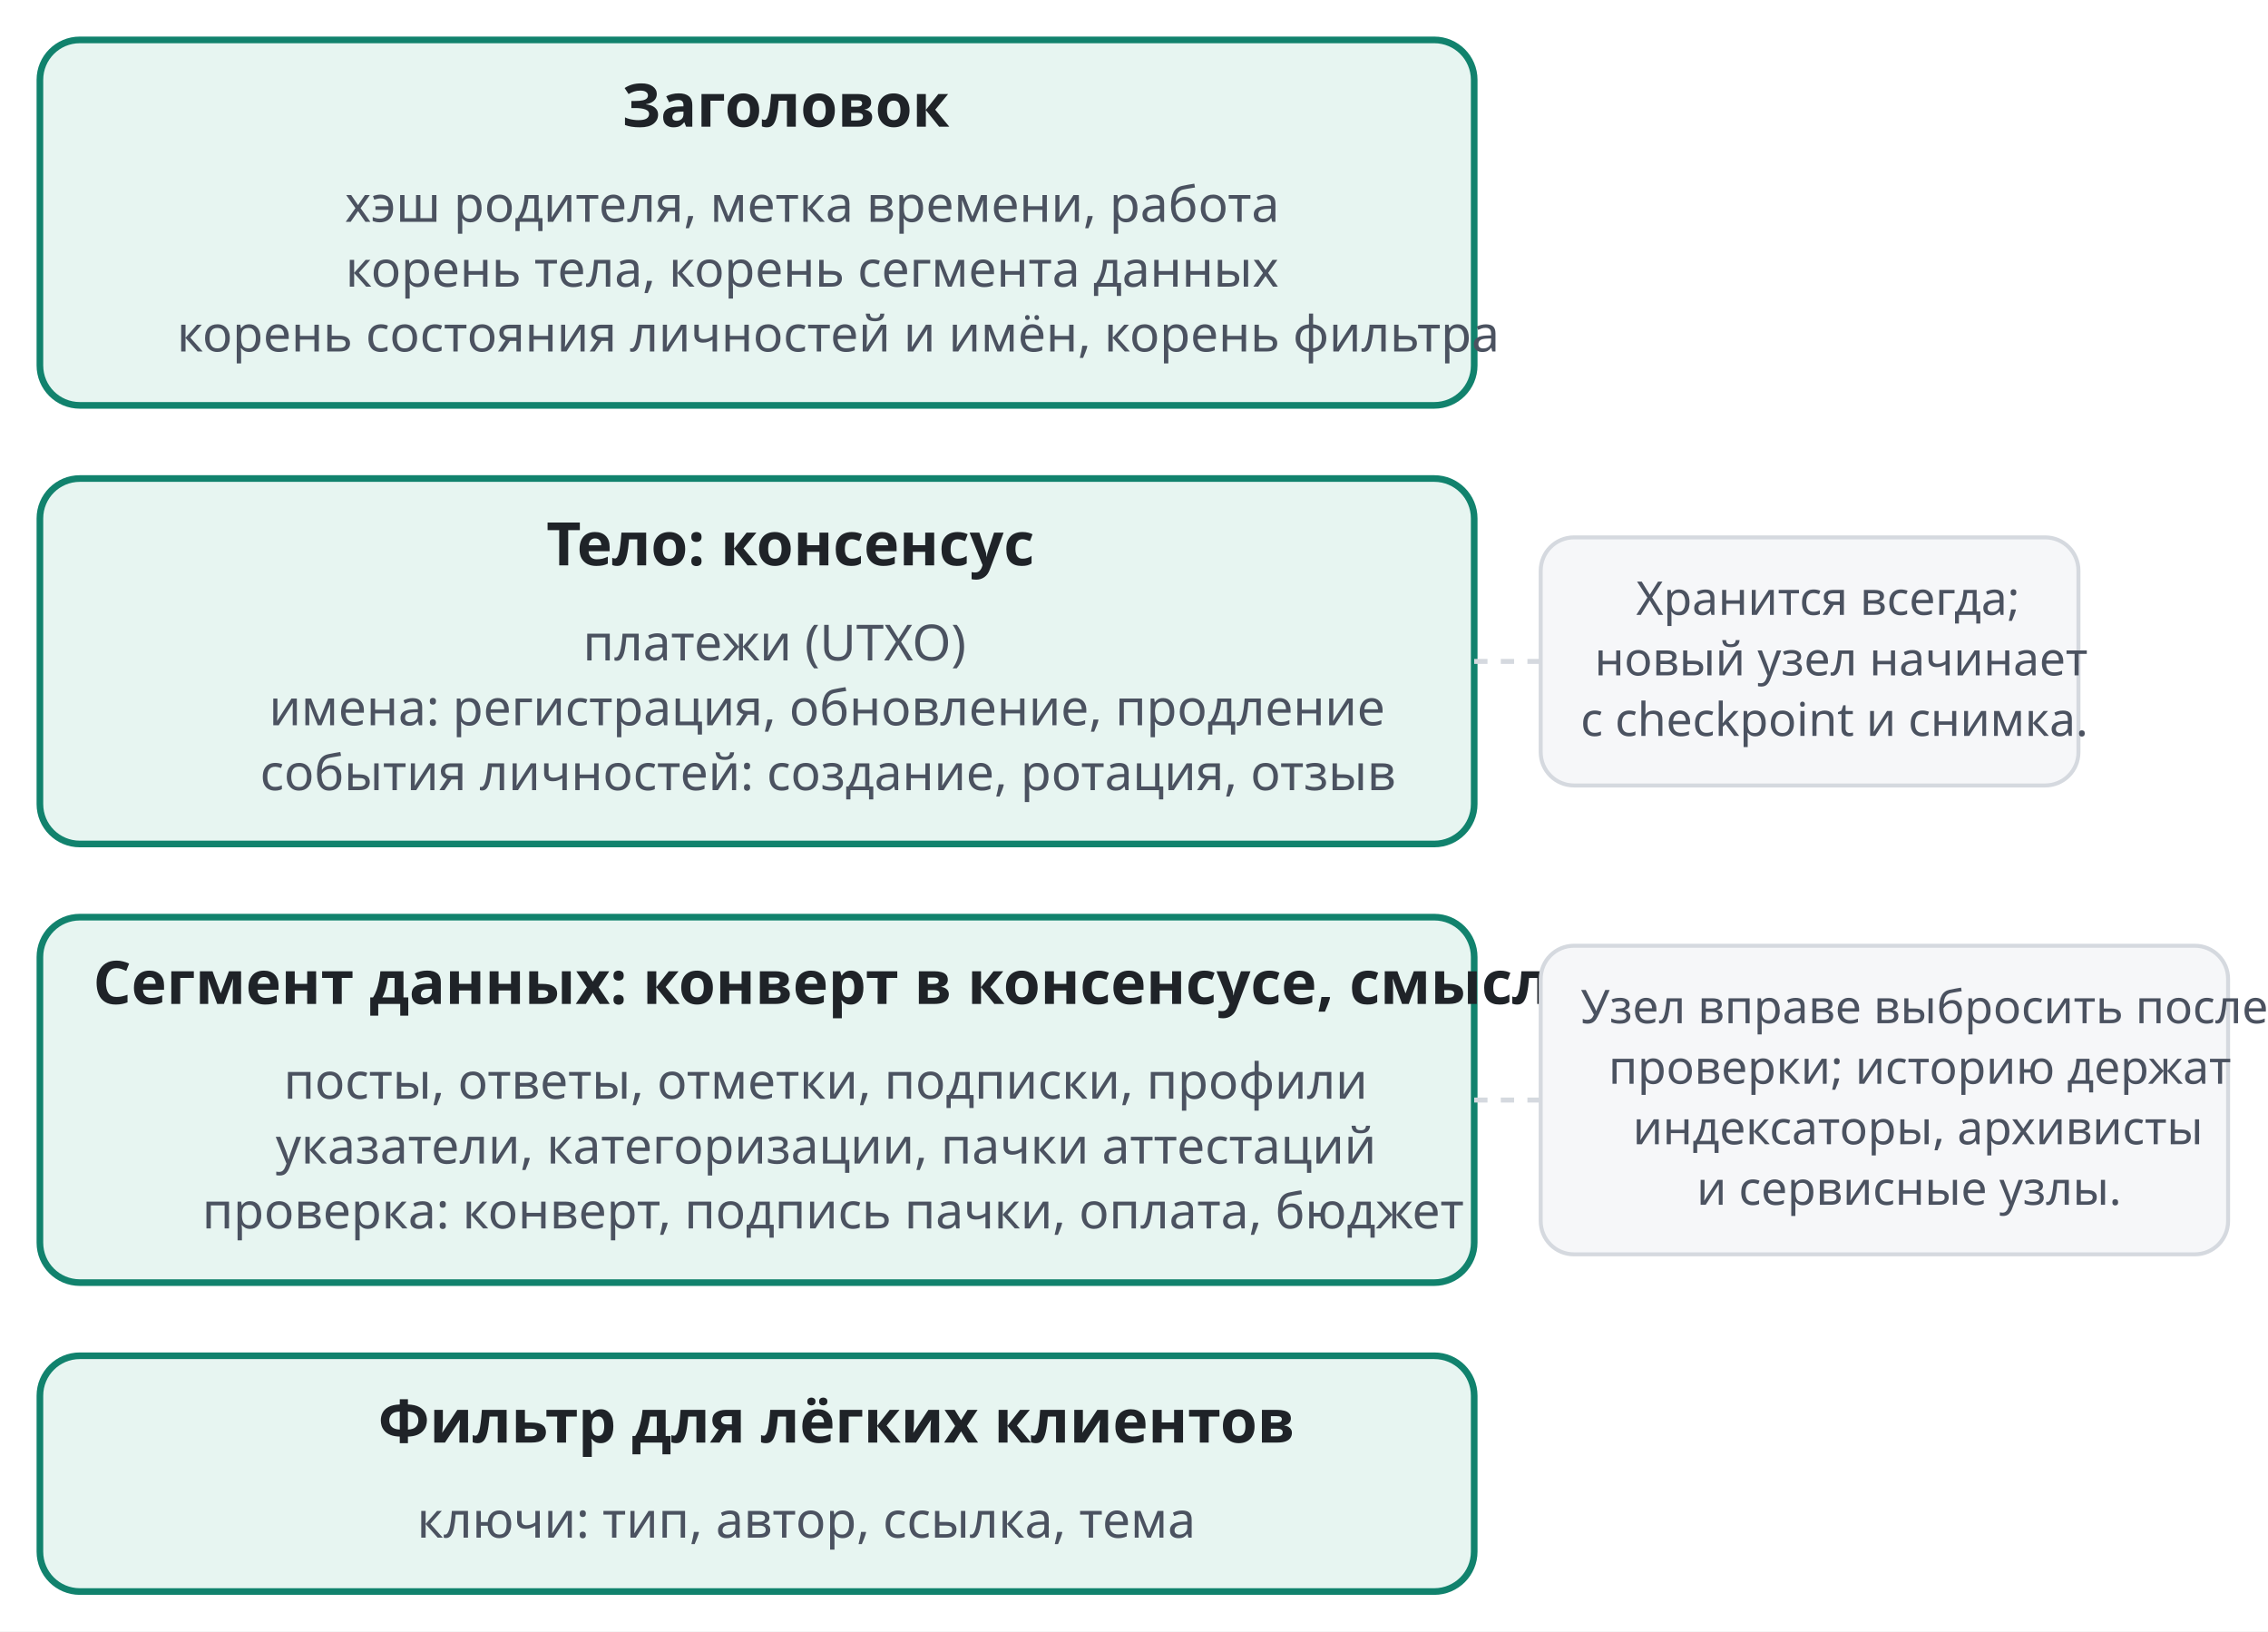
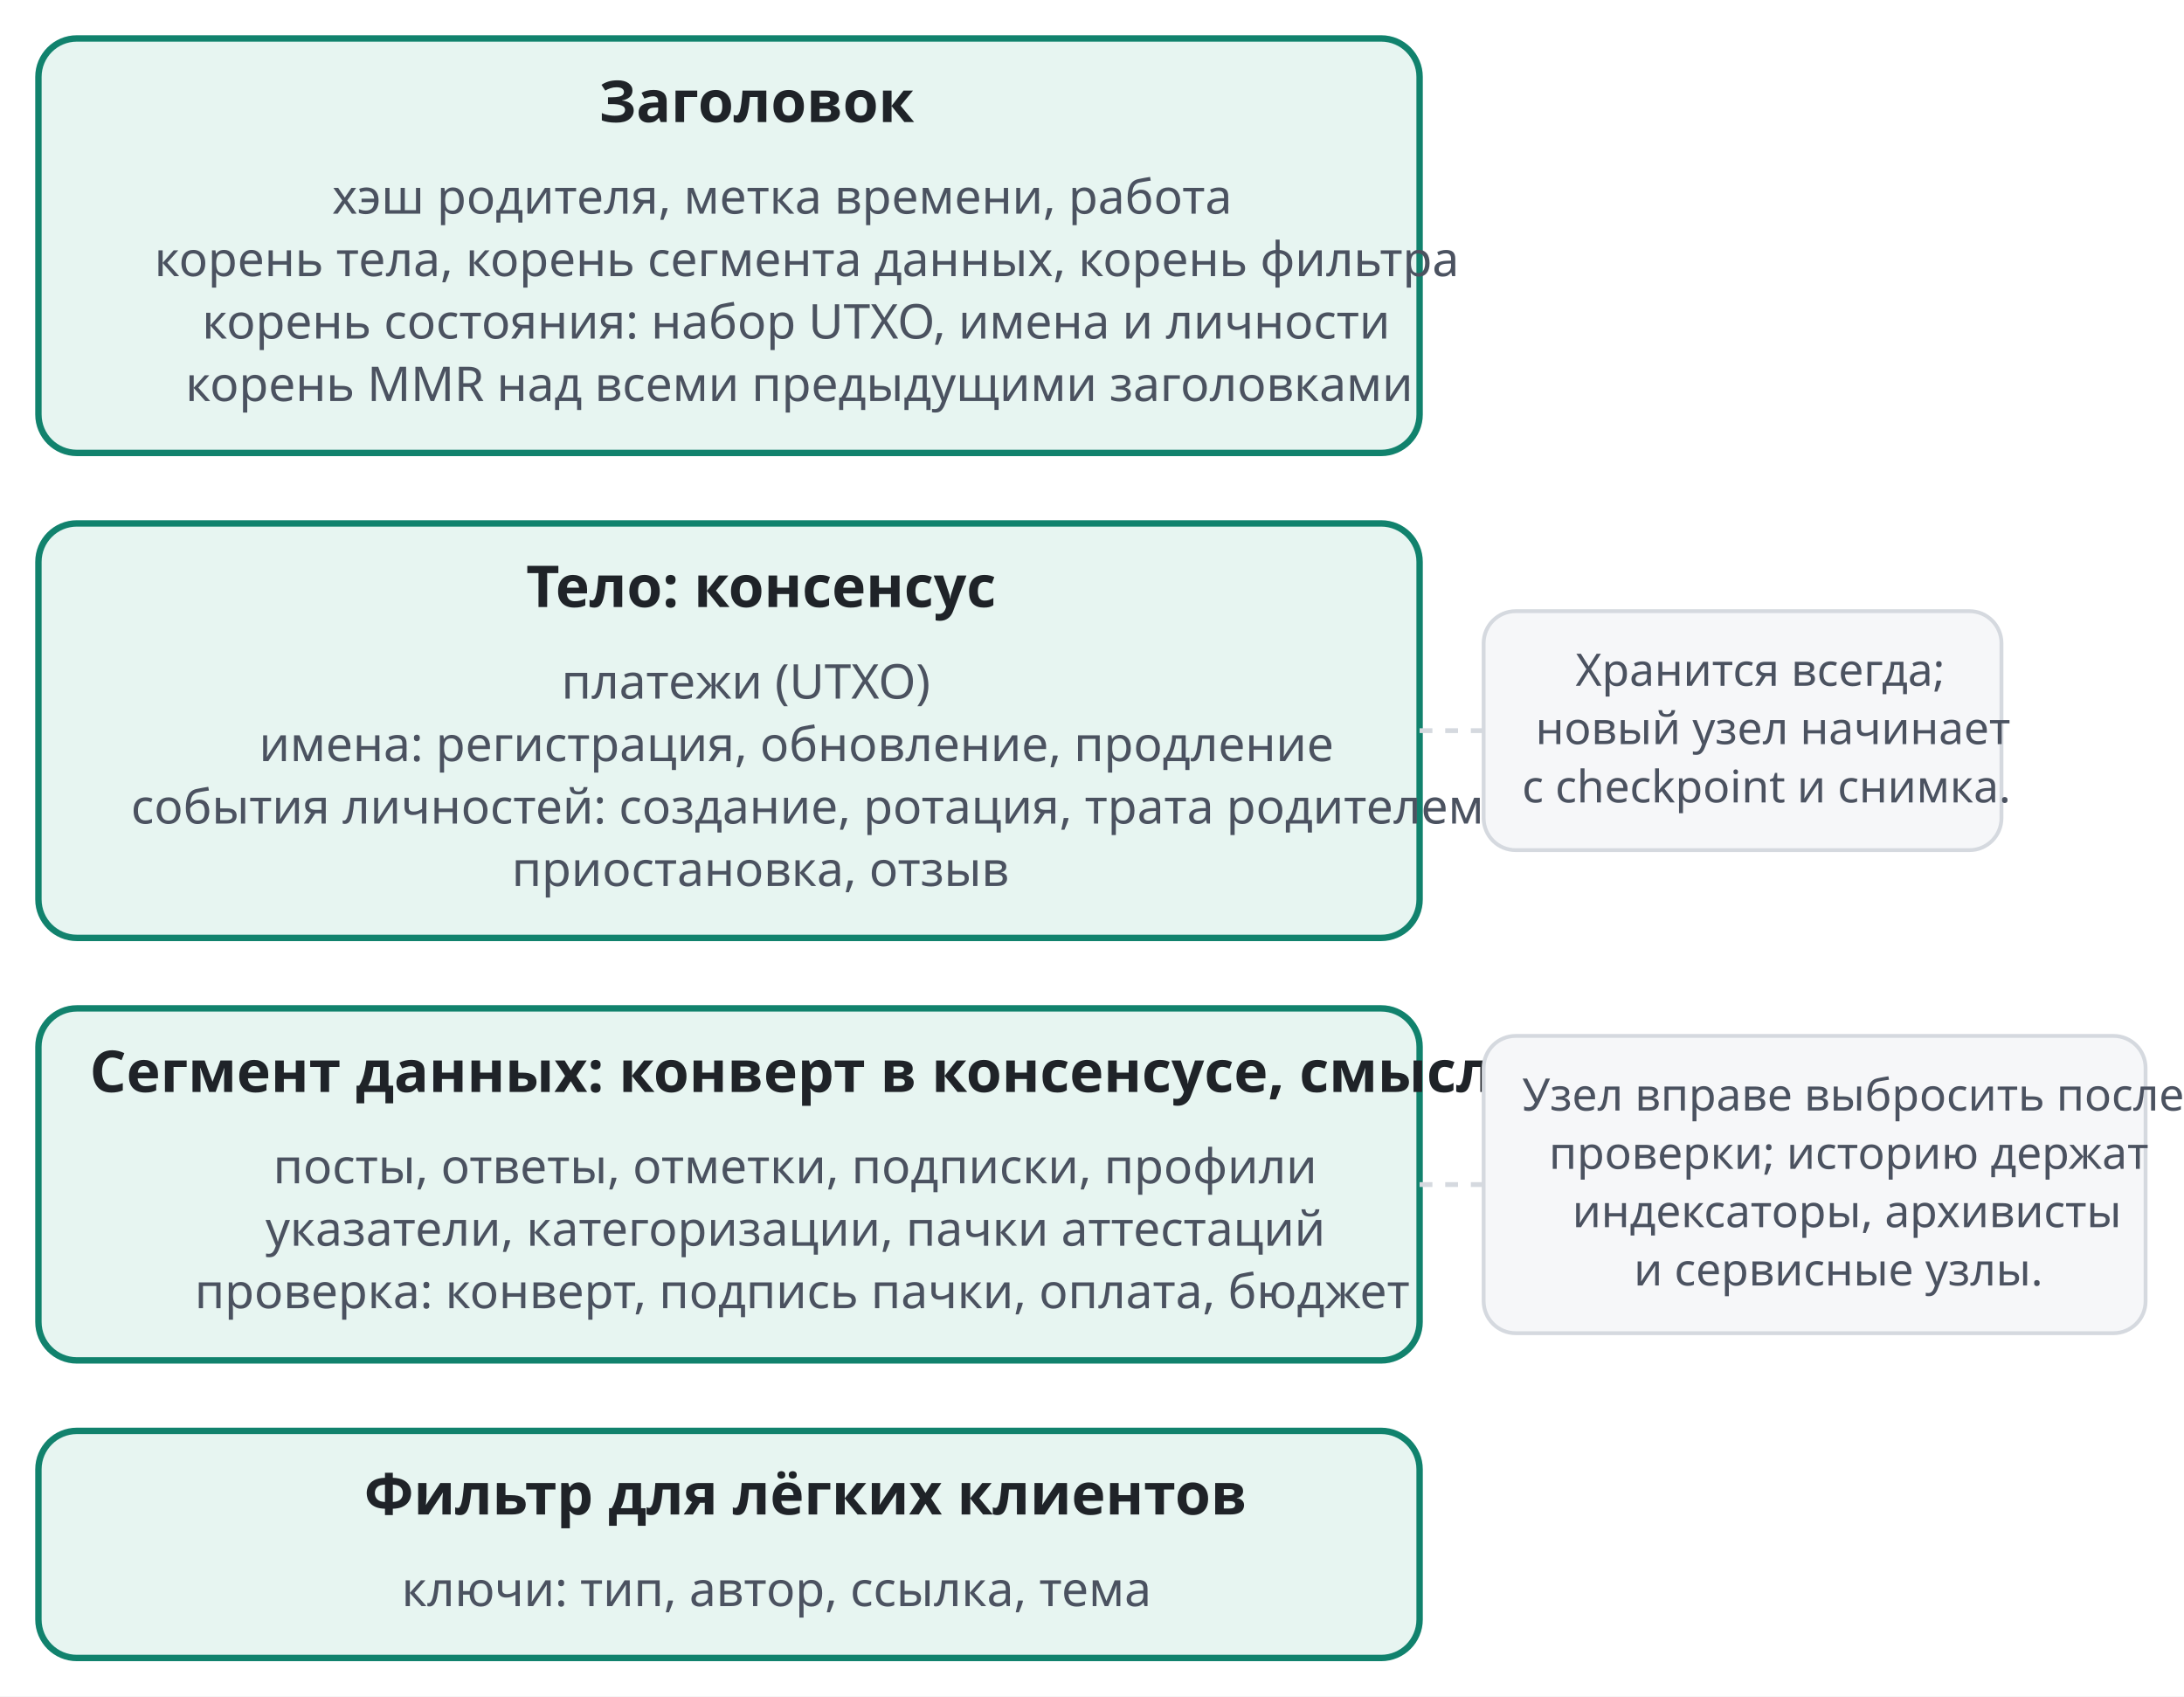
- <svg xmlns="http://www.w3.org/2000/svg" width="682" height="490.6" viewBox="0 0 682 490.6">
-   <rect width="682" height="490.6" fill="#ffffff" />
+ <svg xmlns="http://www.w3.org/2000/svg" width="682" height="529.6" viewBox="0 0 682 529.6">
+   <rect width="682" height="529.6" fill="#ffffff" />
  <g transform="translate(12 12)">
-     <rect x="0" y="0" width="431.3" height="109.9" rx="12" fill="#e7f5f1" stroke="#11826d" stroke-width="2" class="box" data-id="header" />
+     <rect x="0" y="0" width="431.3" height="129.4" rx="12" fill="#e7f5f1" stroke="#11826d" stroke-width="2" class="box" data-id="header" />
    <text x="175" y="26.1" font-size="18" fill="#1f2328">
      <tspan font-family="PT Sans, sans-serif" font-weight="bold">Заголовок</tspan>
    </text>
    <text x="91.7" y="54.7" font-size="15" fill="#4b5260">
      <tspan font-family="PT Sans, sans-serif">хэш родителя, метка времени, работа</tspan>
    </text>
-     <text x="91.9" y="74.2" font-size="15" fill="#4b5260">
-       <tspan font-family="PT Sans, sans-serif">корень тела, корень сегмента данных</tspan>
+     <text x="36.2" y="74.2" font-size="15" fill="#4b5260">
+       <tspan font-family="PT Sans, sans-serif">корень тела, корень сегмента данных, корень фильтра</tspan>
    </text>
-     <text x="41.2" y="93.7" font-size="15" fill="#4b5260">
-       <tspan font-family="PT Sans, sans-serif">корень состояния личностей и имён, корень фильтра</tspan>
+     <text x="51.1" y="93.7" font-size="15" fill="#4b5260">
+       <tspan font-family="PT Sans, sans-serif">корень состояния: набор UTXO, имена и личности</tspan>
    </text>
-     <rect x="0" y="131.9" width="431.3" height="109.9" rx="12" fill="#e7f5f1" stroke="#11826d" stroke-width="2" class="box" data-id="body" />
-     <text x="152.3" y="158" font-size="18" fill="#1f2328">
+     <text x="45.9" y="113.2" font-size="15" fill="#4b5260">
+       <tspan font-family="PT Sans, sans-serif">корень MMR над всеми предыдущими заголовками</tspan>
+     </text>
+     <rect x="0" y="151.4" width="431.3" height="129.4" rx="12" fill="#e7f5f1" stroke="#11826d" stroke-width="2" class="box" data-id="body" />
+     <text x="152.3" y="177.5" font-size="18" fill="#1f2328">
      <tspan font-family="PT Sans, sans-serif" font-weight="bold">Тело: консенсус</tspan>
    </text>
-     <text x="163.3" y="186.6" font-size="15" fill="#4b5260">
+     <text x="163.3" y="206.1" font-size="15" fill="#4b5260">
      <tspan font-family="PT Sans, sans-serif">платежи (UTXO)</tspan>
    </text>
-     <text x="68.9" y="206.1" font-size="15" fill="#4b5260">
+     <text x="68.9" y="225.6" font-size="15" fill="#4b5260">
      <tspan font-family="PT Sans, sans-serif">имена: регистрация, обновление, продление</tspan>
    </text>
-     <text x="66.2" y="225.6" font-size="15" fill="#4b5260">
-       <tspan font-family="PT Sans, sans-serif">события личностей: создание, ротация, отзыв</tspan>
+     <text x="28.9" y="245.1" font-size="15" fill="#4b5260">
+       <tspan font-family="PT Sans, sans-serif">события личностей: создание, ротация, трата родителем,</tspan>
    </text>
-     <rect x="0" y="263.8" width="431.3" height="109.9" rx="12" fill="#e7f5f1" stroke="#11826d" stroke-width="2" class="box" data-id="segment" />
-     <text x="16" y="289.9" font-size="18" fill="#1f2328">
+     <text x="147.8" y="264.6" font-size="15" fill="#4b5260">
+       <tspan font-family="PT Sans, sans-serif">приостановка, отзыв</tspan>
+     </text>
+     <rect x="0" y="302.8" width="431.3" height="109.9" rx="12" fill="#e7f5f1" stroke="#11826d" stroke-width="2" class="box" data-id="segment" />
+     <text x="16" y="328.9" font-size="18" fill="#1f2328">
      <tspan font-family="PT Sans, sans-serif" font-weight="bold">Сегмент данных: конверт в консенсусе, смысл вне</tspan>
    </text>
-     <text x="73.3" y="318.4" font-size="15" fill="#4b5260">
+     <text x="73.3" y="357.4" font-size="15" fill="#4b5260">
      <tspan font-family="PT Sans, sans-serif">посты, ответы, отметки, подписки, профили</tspan>
    </text>
-     <text x="70.9" y="337.9" font-size="15" fill="#4b5260">
+     <text x="70.9" y="376.9" font-size="15" fill="#4b5260">
      <tspan font-family="PT Sans, sans-serif">указатели, категоризации, пачки аттестаций</tspan>
    </text>
-     <text x="48.8" y="357.4" font-size="15" fill="#4b5260">
+     <text x="48.8" y="396.4" font-size="15" fill="#4b5260">
      <tspan font-family="PT Sans, sans-serif">проверка: конверт, подпись пачки, оплата, бюджет</tspan>
    </text>
-     <rect x="0" y="395.7" width="431.3" height="70.9" rx="12" fill="#e7f5f1" stroke="#11826d" stroke-width="2" class="box" data-id="filter" />
-     <text x="101.7" y="421.8" font-size="18" fill="#1f2328">
+     <rect x="0" y="434.7" width="431.3" height="70.9" rx="12" fill="#e7f5f1" stroke="#11826d" stroke-width="2" class="box" data-id="filter" />
+     <text x="101.7" y="460.8" font-size="18" fill="#1f2328">
      <tspan font-family="PT Sans, sans-serif" font-weight="bold">Фильтр для лёгких клиентов</tspan>
    </text>
-     <text x="113.4" y="450.4" font-size="15" fill="#4b5260">
+     <text x="113.4" y="489.4" font-size="15" fill="#4b5260">
      <tspan font-family="PT Sans, sans-serif">ключи: тип, автор, ссылка, тема</tspan>
    </text>
-     <rect x="451.3" y="149.6" width="161.7" height="74.6" rx="10" fill="#f6f7f9" stroke="#d5d9df" stroke-width="1.2" class="note" data-id="note_body" />
-     <text x="480" y="172.9" font-size="14" fill="#4b5260">
+     <rect x="451.3" y="178.8" width="161.7" height="74.6" rx="10" fill="#f6f7f9" stroke="#d5d9df" stroke-width="1.2" class="note" data-id="note_body" />
+     <text x="480" y="202.1" font-size="14" fill="#4b5260">
      <tspan font-family="PT Sans, sans-serif">Хранится всегда;</tspan>
    </text>
-     <text x="467.5" y="191.1" font-size="14" fill="#4b5260">
+     <text x="467.5" y="220.3" font-size="14" fill="#4b5260">
      <tspan font-family="PT Sans, sans-serif">новый узел начинает</tspan>
    </text>
-     <text x="463.3" y="209.3" font-size="14" fill="#4b5260">
+     <text x="463.3" y="238.5" font-size="14" fill="#4b5260">
      <tspan font-family="PT Sans, sans-serif">с checkpoint и снимка.</tspan>
    </text>
-     <path d="M 431.3 186.9 L 451.3 186.9" fill="none" stroke="#d5d9df" stroke-width="1.5" stroke-dasharray="4 4" class="connector" data-from="body" data-to="note_body" />
-     <rect x="451.3" y="272.4" width="206.7" height="92.8" rx="10" fill="#f6f7f9" stroke="#d5d9df" stroke-width="1.2" class="note" data-id="note_segment" />
-     <text x="463.3" y="295.7" font-size="14" fill="#4b5260">
+     <path d="M 431.3 216.1 L 451.3 216.1" fill="none" stroke="#d5d9df" stroke-width="1.5" stroke-dasharray="4 4" class="connector" data-from="body" data-to="note_body" />
+     <rect x="451.3" y="311.4" width="206.7" height="92.8" rx="10" fill="#f6f7f9" stroke="#d5d9df" stroke-width="1.2" class="note" data-id="note_segment" />
+     <text x="463.3" y="334.7" font-size="14" fill="#4b5260">
      <tspan font-family="PT Sans, sans-serif">Узел вправе выбросить после</tspan>
    </text>
-     <text x="471.7" y="313.9" font-size="14" fill="#4b5260">
+     <text x="471.7" y="352.9" font-size="14" fill="#4b5260">
      <tspan font-family="PT Sans, sans-serif">проверки; историю держат</tspan>
    </text>
-     <text x="479" y="332.1" font-size="14" fill="#4b5260">
+     <text x="479" y="371.1" font-size="14" fill="#4b5260">
      <tspan font-family="PT Sans, sans-serif">индексаторы, архивисты</tspan>
    </text>
-     <text x="498.2" y="350.3" font-size="14" fill="#4b5260">
+     <text x="498.2" y="389.3" font-size="14" fill="#4b5260">
      <tspan font-family="PT Sans, sans-serif">и сервисные узлы.</tspan>
    </text>
-     <path d="M 431.3 318.8 L 451.3 318.8" fill="none" stroke="#d5d9df" stroke-width="1.5" stroke-dasharray="4 4" class="connector" data-from="segment" data-to="note_segment" />
+     <path d="M 431.3 357.8 L 451.3 357.8" fill="none" stroke="#d5d9df" stroke-width="1.5" stroke-dasharray="4 4" class="connector" data-from="segment" data-to="note_segment" />
  </g>
</svg>
